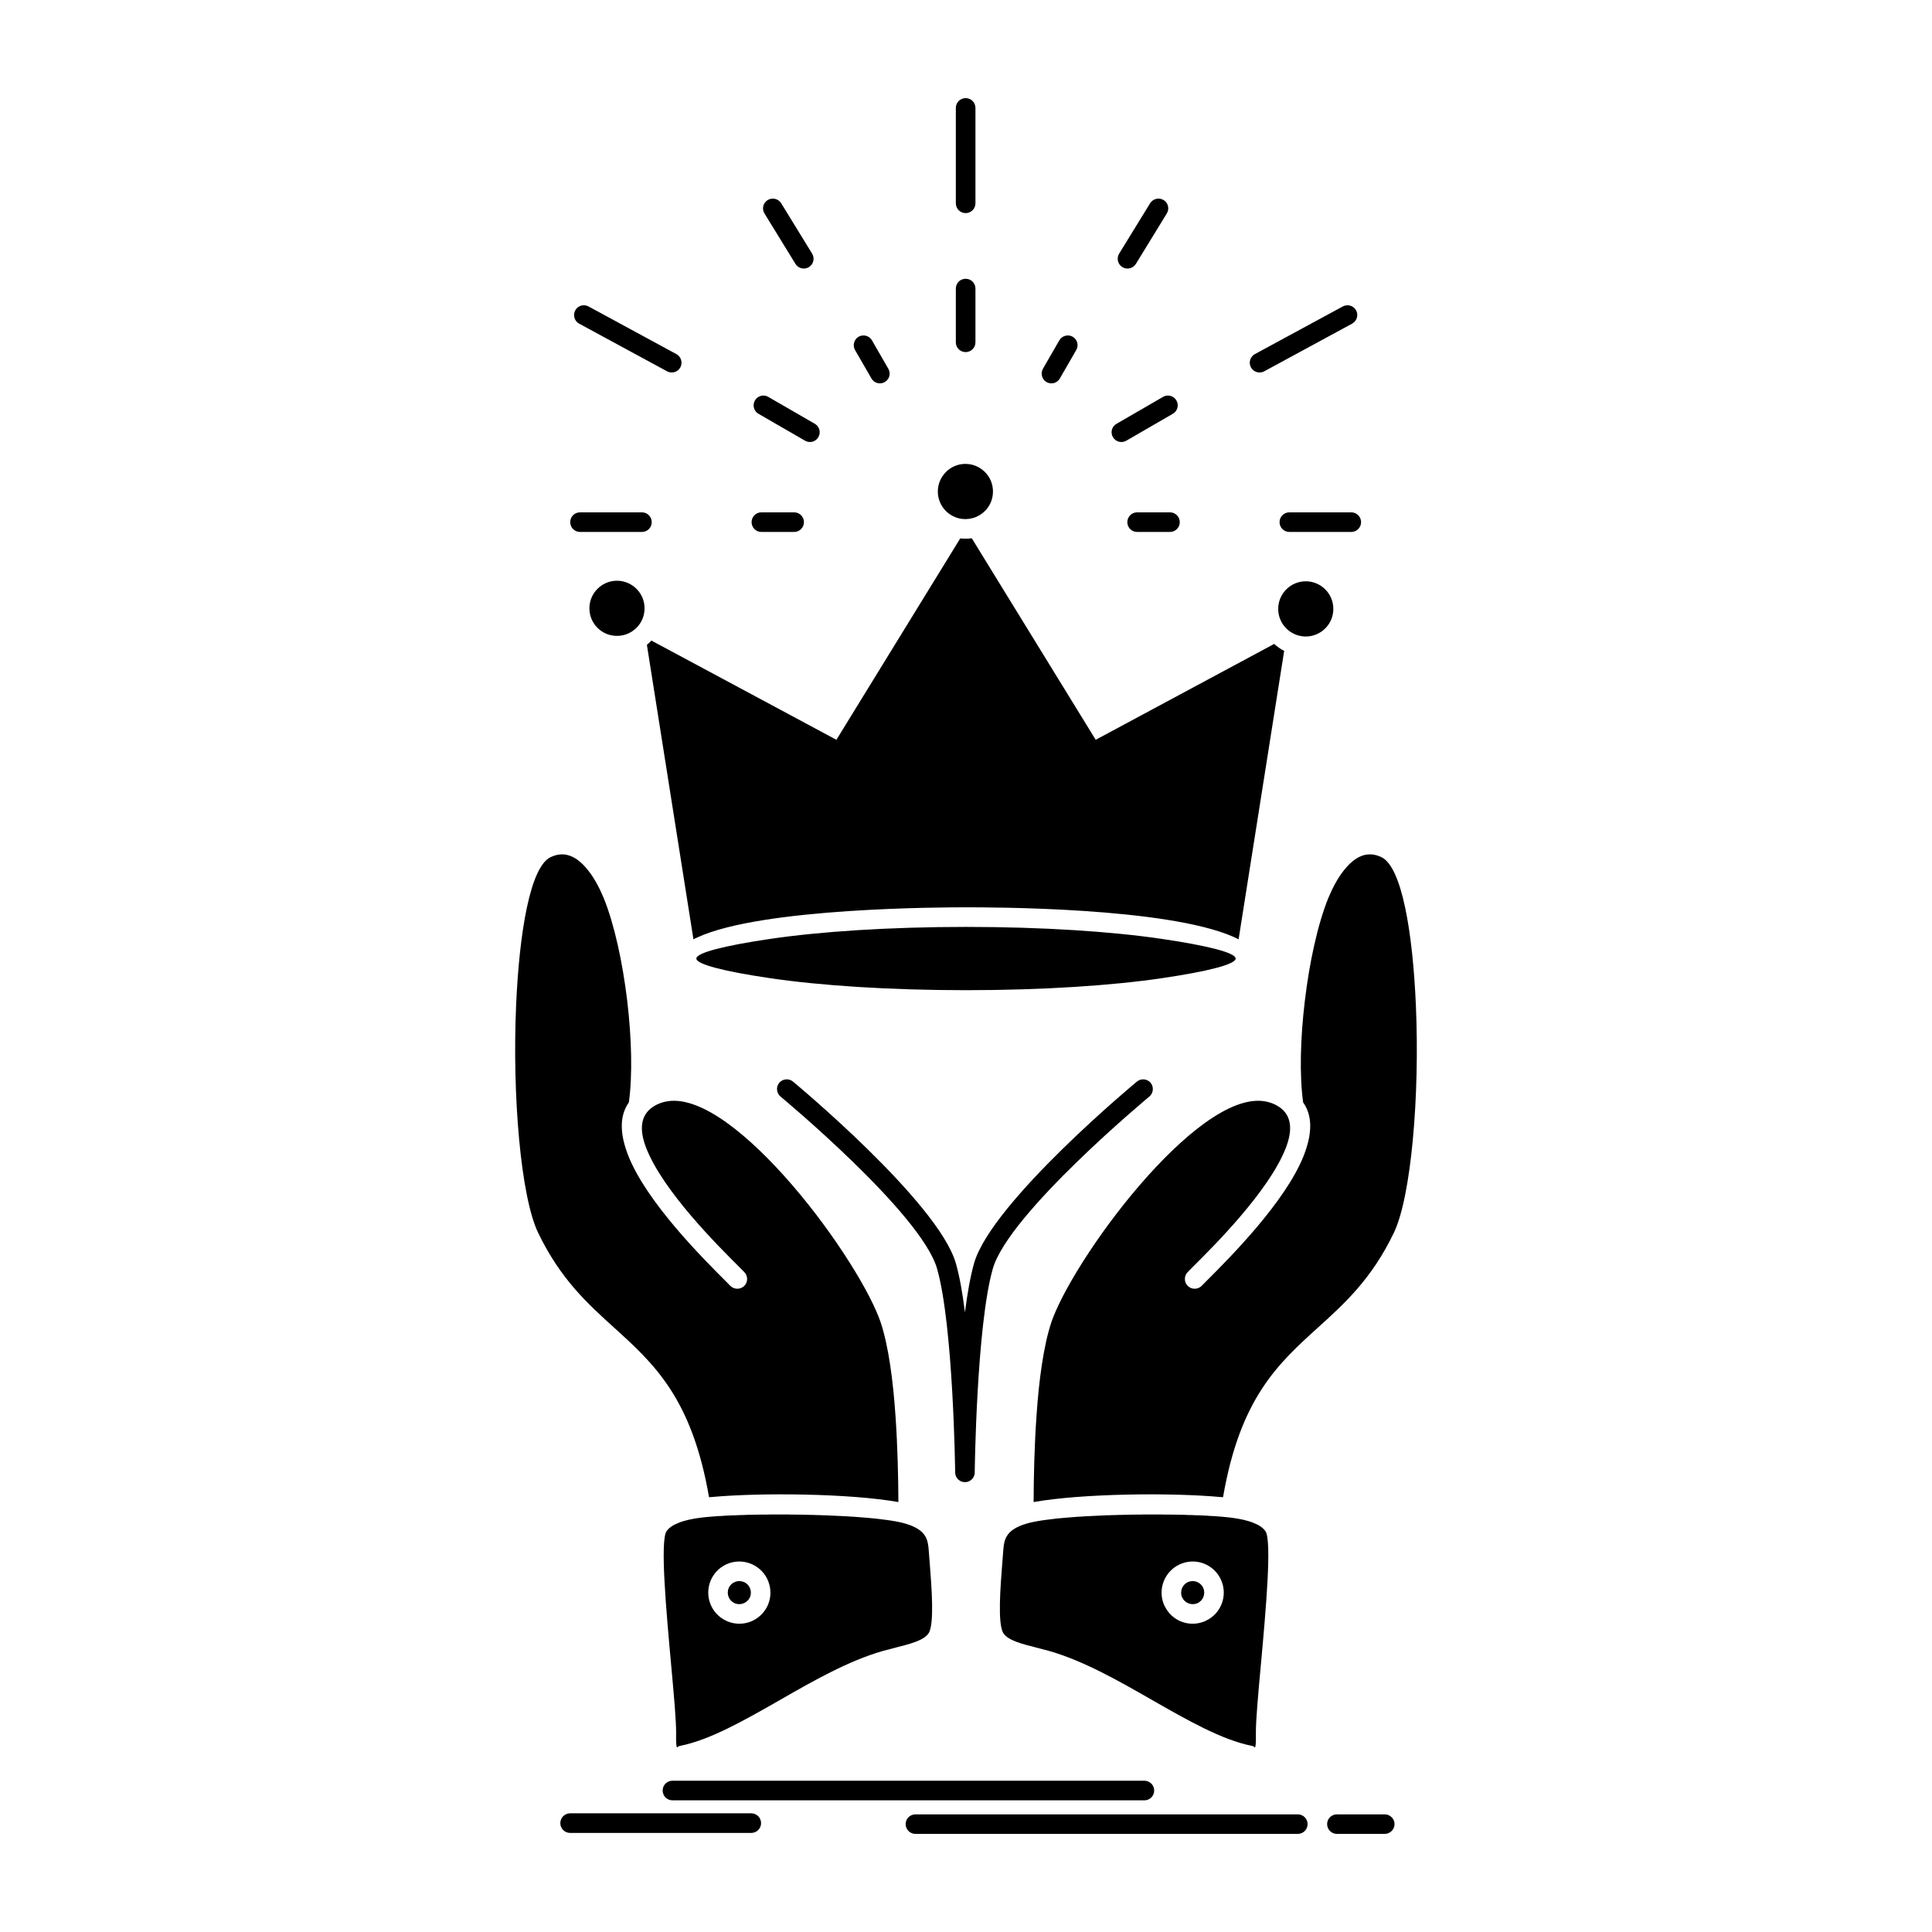
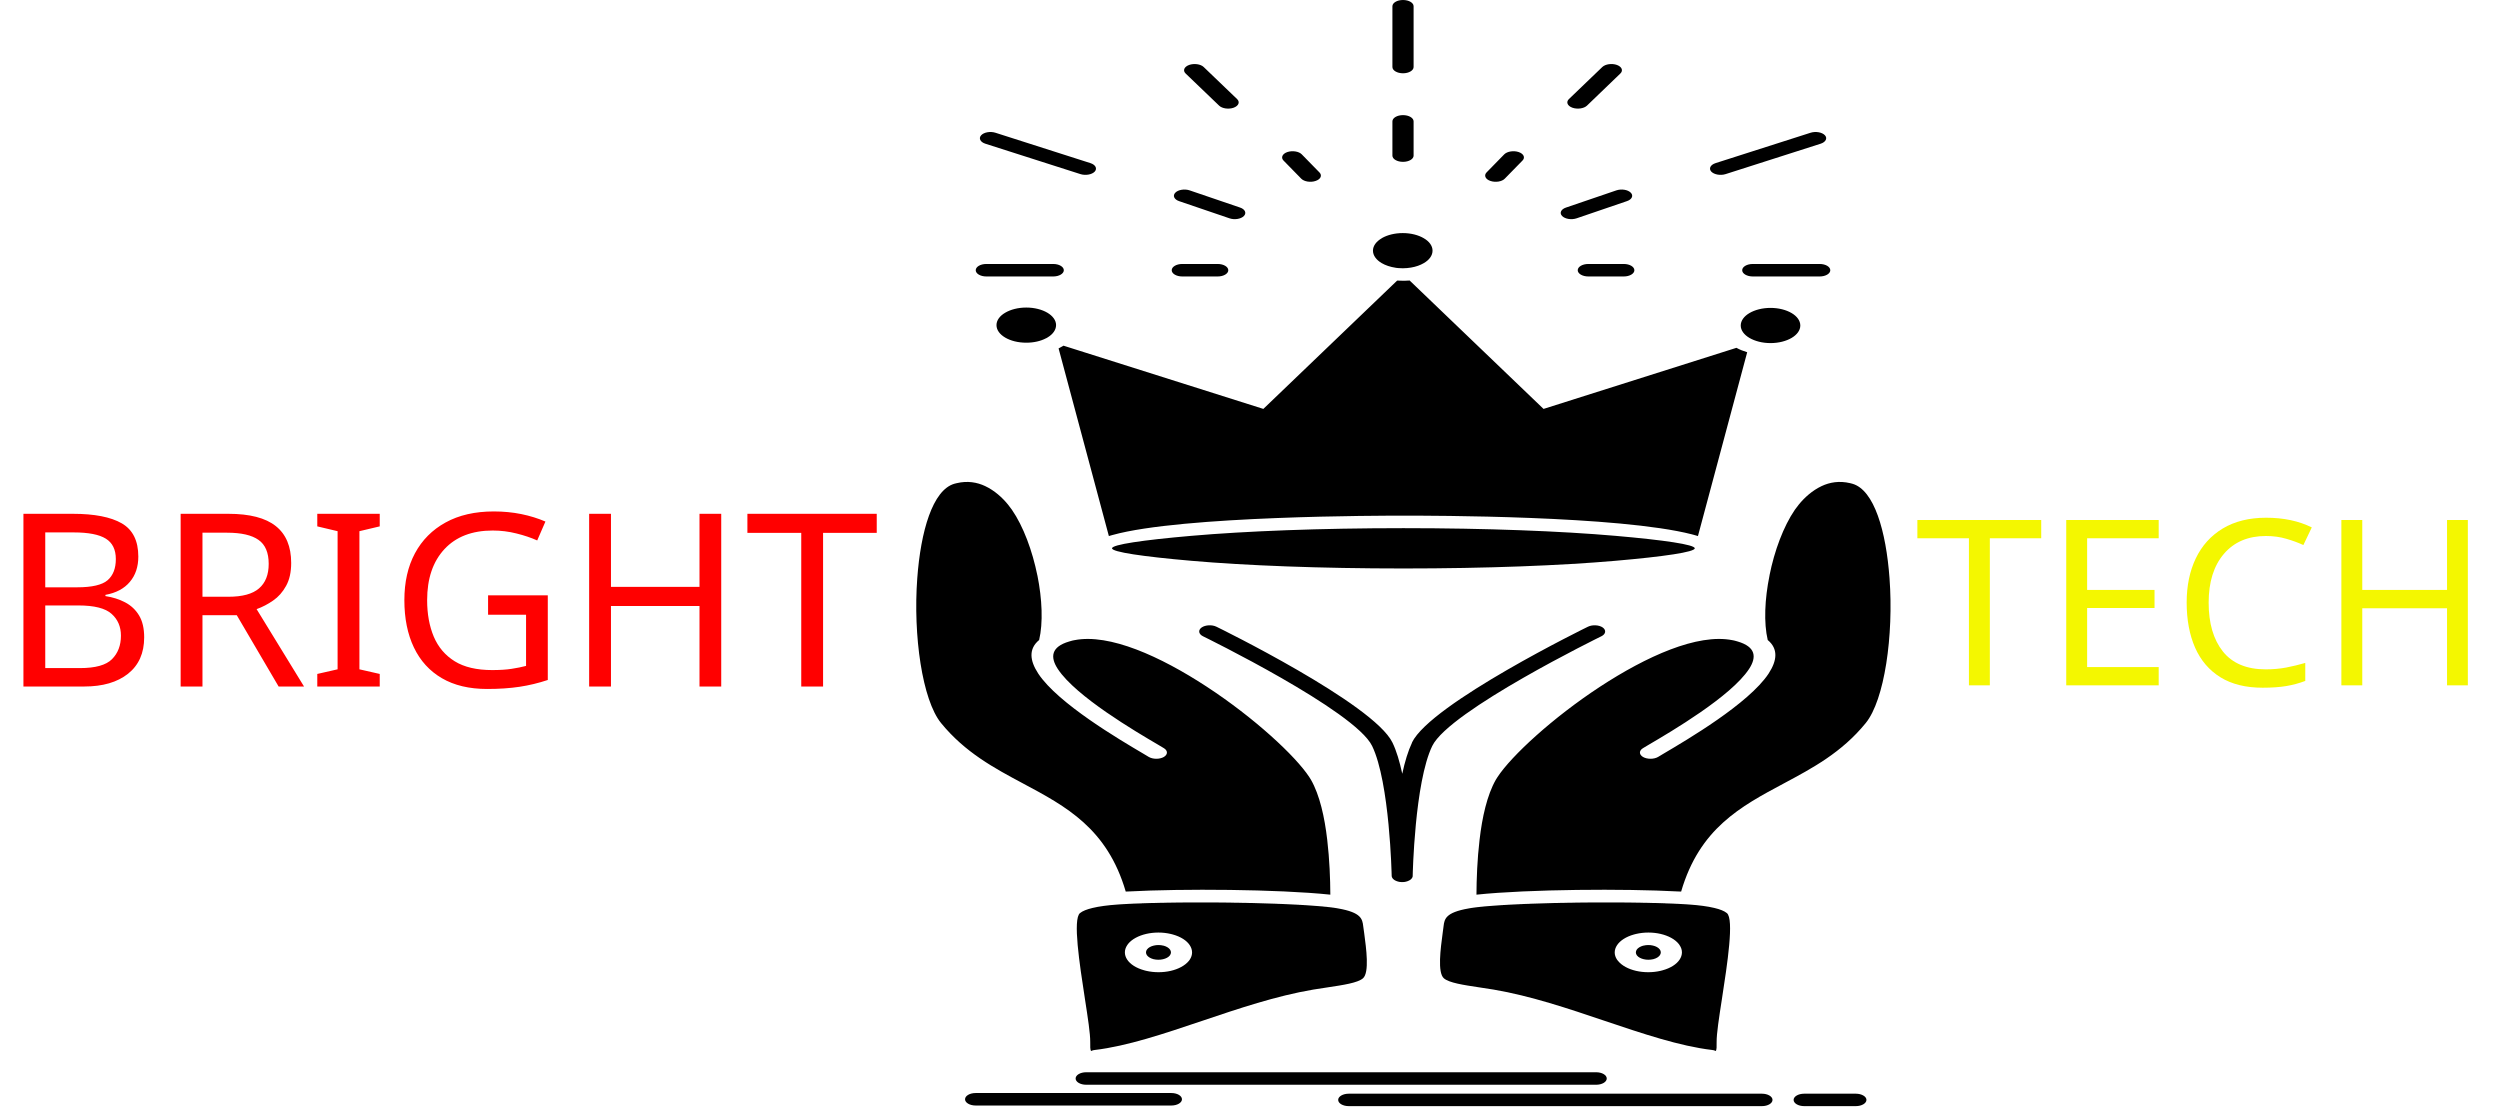
- <svg xmlns="http://www.w3.org/2000/svg" height="512px" style="enable-background:new 0 0 512 512;" version="1.1" viewBox="0 0 512 512" width="512px" xml:space="preserve">
-   <g id="_x37_09_x2C__Crown_x2C__honor_x2C__king_x2C__market_x2C__royal">
-     <g>
-       <path d="M351.217,156.201c-1.332-1.331-3.17-2.154-5.176-2.154    s-3.842,0.823-5.174,2.154c-1.31,1.309-2.133,3.146-2.133,5.174c0,2.007,0.823,3.844,2.133,5.152    c1.332,1.332,3.168,2.154,5.174,2.154s3.844-0.822,5.176-2.154c1.309-1.309,2.131-3.146,2.131-5.152    C353.348,159.348,352.525,157.51,351.217,156.201 M168.682,156.053c-1.33-1.33-3.167-2.154-5.173-2.154    c-2.028,0-3.845,0.824-5.175,2.154c-1.33,1.309-2.134,3.147-2.134,5.152c0,2.028,0.804,3.844,2.134,5.176    c1.33,1.33,3.146,2.133,5.175,2.133c1.858,0,3.548-0.676,4.836-1.838h0.021l0.084-0.063l0.021-0.042h0.021l0.063-0.063v-0.021    l0.042-0.043h0.021l0.021-0.021l0.042-0.042l0.042-0.043v-0.021l0.042-0.021c1.269-1.309,2.049-3.104,2.049-5.09    C170.815,159.2,169.993,157.361,168.682,156.053z M265.619,414.172c-0.486,6.188-1.309,16.326,0.317,18.691    c1.288,1.879,4.773,2.766,8.68,3.759l3.526,0.928c9.081,2.62,18.29,7.879,27.245,13.01c9.313,5.322,18.396,10.519,26.335,12.103    c0.718,0.126,0.823,0.526,0.887,0.4c0.232-0.465,0.232-1.858,0.212-3.695c-0.021-3.464,0.591-10.18,1.288-17.804    c1.352-14.826,3.02-33.326,1.225-35.818c-0.633-0.886-1.669-1.585-3.104-2.155c-1.606-0.654-3.675-1.117-6.125-1.414h-0.022    h-0.042h-0.063v-0.021l-0.294-0.021l0,0l-0.297-0.042l0,0l-0.316-0.021l0,0l-0.338-0.042l-0.316-0.021l0,0l-0.339-0.042l0,0    l-0.358-0.021l0,0l-0.359-0.042L323,401.881l0,0l-0.379-0.021l0,0l-0.381-0.044l0,0l-0.381-0.021l-0.4-0.021l0,0l-0.401-0.021l0,0    l-0.423-0.021l-0.422-0.021v-0.021l-0.422-0.021l0,0l-0.424-0.021l0,0l-0.443-0.021l0,0l-0.442-0.021l0,0l-0.444-0.021h-0.021    l-0.444-0.021l0,0h-0.465l0,0l-0.463-0.021h-0.021l-0.465-0.021l0,0l-0.486-0.021l0,0h-0.465h-0.021l-0.485-0.021l0,0    l-0.484-0.021l0,0l-0.507-0.021l0,0h-0.508l0,0l-0.507-0.021l0,0h-0.507l0,0l-0.508-0.021h-0.021h-0.507l0,0h-0.527l0,0    l-0.527-0.021l0,0h-0.529h-0.021h-0.507h-0.021h-0.527l0,0l-0.529-0.021h-0.021h-0.528h-0.021h-0.527l0,0h-0.55l0,0h-0.549l0,0    h-0.55l0,0H304.1l0,0h-0.55l0,0h-0.549h-0.021l-0.549,0.021l0,0h-0.55h-0.021h-0.55l0,0l-0.549,0.021h-0.021h-0.549l0,0h-0.57l0,0    l-0.549,0.021h-0.021h-0.549l0,0l-0.55,0.021h-0.021l-0.55,0.021l0,0h-0.549h-0.021l-0.549,0.021h-0.021l-0.526,0.021h-0.022    l-0.548,0.021l0,0h-0.443h-0.021l-0.444,0.021l0,0l-0.443,0.021h-0.021h-0.442l0,0l-0.443,0.021h-0.021l-0.443,0.021l0,0    l-0.444,0.021l0,0l-0.442,0.021l0,0l-0.443,0.021l0,0l-0.444,0.021l0,0l-0.444,0.021l0,0l-0.441,0.021l0,0l-0.423,0.021h-0.021    l-0.423,0.021l0,0l-0.423,0.021h-0.021l-0.421,0.021l0,0l-0.423,0.022h-0.021l-0.402,0.021h-0.021l-0.402,0.042h-0.021    l-0.399,0.021l0,0l-0.423,0.021l0,0l-0.423,0.021l0,0l-0.4,0.042l0,0l-0.401,0.021h-0.021l-0.402,0.042l0,0l-0.379,0.021h-0.021    l-0.381,0.042h-0.021l-0.381,0.021l0,0l-0.399,0.042l0,0l-0.381,0.021l0,0l-0.381,0.042l0,0l-0.379,0.021v0.021l-0.381,0.021l0,0    l-0.36,0.042l0,0l-0.379,0.021v0.021l-0.359,0.021l-0.358,0.044l0,0l-0.359,0.042l0,0l-0.339,0.042l0,0l-0.337,0.042h-0.021    l-0.339,0.042l0,0l-0.337,0.042l0,0l-0.317,0.043l0,0l-0.316,0.042h-0.021l-0.318,0.042l0,0l-0.315,0.042l0,0l-0.297,0.042    l-0.315,0.042l-0.297,0.042l0,0l-0.295,0.065l0,0l-0.275,0.042l0,0l-0.273,0.042l0,0l-0.275,0.042v0.021l-0.273,0.042l0,0    l-0.276,0.042l0,0l-0.252,0.063l0,0l-0.255,0.042l0,0l-0.231,0.063l0,0l-0.231,0.042l0,0l-0.233,0.063l0,0l-0.231,0.042v0.021    l-0.213,0.044l0,0l-0.21,0.063l0,0l-0.211,0.063l0,0c-2.915,0.845-4.437,2.006-5.196,3.252c-0.76,1.204-0.907,2.704-0.993,4.013    L265.619,414.172z M318.86,420.803c-0.337-0.76-0.949-1.31-1.667-1.583c-0.719-0.297-1.563-0.297-2.344,0.042h-0.043    c-0.74,0.358-1.311,0.971-1.584,1.669c-0.275,0.739-0.297,1.583,0.042,2.365l0.021,0.042c0.339,0.739,0.951,1.288,1.669,1.563    c0.718,0.296,1.562,0.296,2.345-0.021l0.042-0.021c0.76-0.337,1.288-0.949,1.583-1.668c0.275-0.739,0.297-1.583-0.043-2.345    L318.86,420.803z M323.528,418.544l0.19,0.464c0.824,2.007,0.76,4.182,0.021,6.061c-0.74,1.902-2.176,3.506-4.16,4.437    l-0.465,0.21c-2.008,0.804-4.182,0.762-6.062,0.021c-1.881-0.739-3.485-2.175-4.415-4.14l-0.231-0.484    c-0.804-2.028-0.739-4.182,0-6.063c0.739-1.88,2.175-3.505,4.14-4.435l0.486-0.211c2.006-0.803,4.182-0.761,6.061-0.021    C320.973,415.122,322.6,416.579,323.528,418.544z M345.345,292.145c2.618,3.676,2.302,8.533,0.253,13.855l-0.042,0.126    c-4.857,12.439-19.957,27.476-25.786,33.306l-1.33,1.351c-1.015,0.993-2.662,0.993-3.676,0c-1.014-1.015-1.014-2.66,0-3.675    l1.331-1.351c5.638-5.598,20.212-20.127,24.646-31.51l0.043-0.105c1.879-4.901,1.646-9.167-2.811-11.385l0,0l-0.041-0.021    l-0.021-0.021h-0.043l-0.041-0.021l-0.043-0.021l-0.041-0.021l-0.021-0.021l-0.043-0.021h-0.041l-0.043-0.021l-0.041-0.021    l-0.043-0.021l0,0l-0.042-0.021h-0.021l-0.045-0.021l-0.041-0.021l-0.043-0.021l-0.084-0.042h-0.042l-0.085-0.042l-0.041-0.021    l-0.381-0.126c-8.574-2.894-21.119,6.778-32.418,19.303c-11.68,12.967-21.796,28.848-25.174,37.592l-0.423,1.141    c-2.154,6.378-3.358,15.648-3.992,25.005c-0.57,8.152-0.738,16.304-0.76,22.787c12.884-2.281,36.325-2.534,49.524-1.33h0.085    l0.255,0.021l0.336,0.021c4.521-26.251,14.573-35.374,25.218-45.006c6.947-6.293,14.169-12.818,20.041-25.047    c4.626-9.588,6.886-36.451,5.851-60.211c-0.844-19.555-3.738-36.746-9.123-39.346l-0.528-0.23    c-2.683-1.078-5.027-0.36-6.991,1.203c-2.323,1.858-4.224,4.814-5.596,7.666l-0.973,2.175c-2.809,6.948-5.025,17.086-6.229,27.328    C344.605,275.145,344.352,285.006,345.345,292.145z M246.38,414.172c0.486,6.188,1.309,16.326-0.317,18.691    c-1.288,1.879-4.773,2.766-8.679,3.759l-3.527,0.928c-9.083,2.62-18.29,7.879-27.244,13.01    c-9.314,5.322-18.395,10.519-26.335,12.103c-0.718,0.126-0.825,0.526-0.888,0.4c-0.231-0.465-0.231-1.858-0.21-3.695    c0.021-3.464-0.591-10.18-1.288-17.804c-1.351-14.826-3.02-33.326-1.225-35.818c0.633-0.886,1.69-1.585,3.104-2.155    c1.606-0.654,3.675-1.117,6.124-1.414h0.021h0.042h0.063v-0.021l0.296-0.021l0,0l0.295-0.042h0.021l0.297-0.021l0,0l0.338-0.042    l0.316-0.021l0,0l0.339-0.042h0.021l0.337-0.021l0,0l0.36-0.042l0.358-0.021l0,0l0.381-0.021l0,0l0.38-0.044l0,0l0.4-0.021    l0.381-0.021l0,0l0.402-0.021h0.021l0.4-0.021l0.423-0.021v-0.021l0.423-0.021l0,0l0.423-0.021h0.021l0.421-0.021l0,0l0.444-0.021    l0,0l0.465-0.021l0,0l0.444-0.021l0,0h0.463l0,0l0.465-0.021h0.021l0.465-0.021l0,0l0.486-0.021l0,0h0.486l0,0l0.484-0.021l0,0    l0.486-0.021l0,0l0.507-0.021l0,0h0.507l0,0l0.507-0.021l0,0h0.507h0.021l0.505-0.021l0,0h0.507h0.021h0.507l0,0l0.528-0.021    h0.021h0.507h0.021h0.528l0,0h0.528l0,0l0.549-0.021l0,0h0.528h0.021h0.526l0,0h0.549h0.021h0.528l0,0h0.549h0.021h1.098l0,0    h0.549l0,0h0.549h0.021l0.549,0.021l0,0h0.549h0.021h0.549l0,0l0.549,0.021h0.021h0.549h0.021h0.549l0,0l0.549,0.021h0.021h0.549    l0,0l0.548,0.021h0.021l0.549,0.021h0.021h0.549l0,0l0.549,0.021h0.021l0.549,0.021l0,0l0.549,0.021h0.021h0.444l0,0l0.444,0.021    h0.021l0.442,0.021l0,0h0.444h0.021l0.423,0.021h0.021l0.444,0.021l0,0l0.442,0.021l0,0l0.444,0.021l0,0l0.444,0.021h0.021    l0.423,0.021h0.021l0.421,0.021l0,0l0.444,0.021l0,0l0.444,0.021l0,0l0.423,0.021h0.021l0.421,0.021l0,0l0.423,0.021l0,0    l0.423,0.022h0.021l0.402,0.021h0.021l0.4,0.042h0.021l0.402,0.021h0.021l0.402,0.021l0,0l0.421,0.021l0,0l0.402,0.042l0,0    l0.402,0.021h0.021l0.4,0.042l0,0l0.402,0.021l0,0l0.381,0.042h0.021l0.379,0.021l0,0l0.402,0.042l0,0l0.381,0.021l0,0    l0.379,0.042l0,0l0.381,0.021v0.021l0.381,0.021l0,0l0.358,0.042h0.021l0.36,0.021v0.021l0.358,0.021l0.36,0.044l0,0l0.359,0.042    l0,0l0.337,0.042l0,0l0.36,0.042l0,0l0.337,0.042l0,0l0.339,0.042l0,0l0.317,0.043l0,0l0.337,0.042l0,0l0.318,0.042l0,0    l0.316,0.042l0,0l0.296,0.042l0.316,0.042l0.296,0.042l0,0l0.295,0.065l0,0l0.275,0.042l0,0l0.295,0.042l0,0l0.275,0.042v0.021    l0.253,0.042l0,0l0.273,0.042l0,0l0.254,0.063l0,0l0.253,0.042l0,0l0.233,0.063l0,0l0.252,0.042l0,0l0.21,0.063l0,0l0.233,0.042    v0.021l0.211,0.044l0,0l0.212,0.063l0,0l0.211,0.063l0,0c2.915,0.845,4.434,2.006,5.196,3.252c0.76,1.204,0.907,2.704,0.991,4.013    L246.38,414.172z M193.138,420.803c0.339-0.76,0.951-1.31,1.669-1.583c0.739-0.297,1.563-0.297,2.344,0.042h0.042    c0.76,0.358,1.309,0.971,1.585,1.669c0.294,0.739,0.294,1.583-0.042,2.365l-0.021,0.042c-0.338,0.739-0.951,1.288-1.668,1.563    c-0.718,0.296-1.563,0.296-2.345-0.021l-0.042-0.021c-0.739-0.337-1.288-0.949-1.584-1.668c-0.274-0.739-0.295-1.583,0.042-2.345    L193.138,420.803z M188.472,418.544l-0.191,0.464c-0.802,2.007-0.76,4.182-0.021,6.061c0.739,1.902,2.176,3.506,4.16,4.437    l0.465,0.21c2.005,0.804,4.182,0.762,6.061,0.021c1.879-0.739,3.485-2.175,4.436-4.14l0.211-0.484    c0.802-2.028,0.739-4.182,0-6.063c-0.718-1.88-2.176-3.505-4.14-4.435l-0.486-0.211c-2.006-0.803-4.161-0.761-6.061-0.021    C191.027,415.122,189.4,416.579,188.472,418.544z M166.655,292.145c-2.618,3.676-2.302,8.533-0.254,13.855l0.043,0.126    c4.857,12.439,19.957,27.476,25.786,33.306l1.33,1.351c1.015,0.993,2.662,0.993,3.675,0c1.014-1.015,1.014-2.66,0-3.675    l-1.33-1.351c-5.638-5.598-20.211-20.127-24.646-31.51l-0.042-0.105c-1.881-4.901-1.647-9.167,2.808-11.385l0,0l0.042-0.021    l0.021-0.021h0.042l0.044-0.021l0.042-0.021l0.042-0.021l0.042-0.021l0.021-0.021h0.042l0.042-0.021l0.042-0.021l0.042-0.021l0,0    l0.042-0.021h0.042l0.042-0.021l0.021-0.021l0.042-0.021l0.086-0.042h0.042l0.084-0.042l0.042-0.021l0.379-0.126    c8.576-2.894,21.12,6.778,32.419,19.303c11.699,12.967,21.794,28.848,25.174,37.592l0.423,1.141    c2.153,6.378,3.357,15.648,3.992,25.005c0.568,8.152,0.739,16.304,0.76,22.787c-12.883-2.281-36.325-2.534-49.524-1.33h-0.084    l-0.254,0.021l-0.316,0.021c-4.542-26.251-14.594-35.374-25.239-45.006c-6.947-6.293-14.15-12.818-20.041-25.047    c-4.625-9.588-6.886-36.451-5.85-60.211c0.844-19.555,3.758-36.746,9.123-39.346l0.549-0.23c2.66-1.078,5.004-0.36,6.97,1.203    c2.324,1.858,4.224,4.814,5.596,7.666l0.972,2.175c2.829,6.948,5.025,17.086,6.25,27.328    C167.394,275.145,167.648,285.006,166.655,292.145z M307.984,248.83c-13.263-1.965-31.657-3.189-51.974-3.189    c-20.338,0-38.712,1.225-51.995,3.189c-12.019,1.773-19.473,3.653-19.473,5.193c0,1.543,7.454,3.422,19.473,5.196    c13.262,1.964,31.657,3.19,51.995,3.19c20.316,0,38.711-1.227,51.974-3.19c12.017-1.774,19.473-3.653,19.473-5.196    C327.457,252.483,320.001,250.604,307.984,248.83z M254.996,137.51l0.846,0.064l1.076-0.085h0.021h0.021l0.022-0.021l0.886-0.191    c1.204-0.337,2.281-0.992,3.146-1.857c1.332-1.311,2.134-3.147,2.134-5.175c0-2.006-0.802-3.843-2.134-5.153    c-1.33-1.33-3.146-2.154-5.172-2.154c-1.965,0-3.74,0.782-5.049,2.028l-0.105,0.126c-1.33,1.311-2.155,3.147-2.155,5.153    c0,2.027,0.825,3.864,2.134,5.175c0.928,0.929,2.111,1.604,3.443,1.942l0.084,0.021l0.084,0.021l0.359,0.064l0.084,0.021    L254.996,137.51z M310.055,135.778c1.436,0,2.598,1.162,2.598,2.599c0,1.436-1.162,2.597-2.598,2.597h-8.701    c-1.436,0-2.598-1.161-2.598-2.597c0-1.437,1.162-2.599,2.598-2.599H310.055z M201.755,140.974c-1.416,0-2.576-1.161-2.576-2.597    c0-1.437,1.16-2.599,2.576-2.599h8.7c1.437,0,2.599,1.162,2.599,2.599c0,1.436-1.162,2.597-2.599,2.597H201.755z M153.708,140.974    c-1.435,0-2.597-1.161-2.597-2.597c0-1.437,1.162-2.599,2.597-2.599h16.411c1.435,0,2.597,1.162,2.597,2.599    c0,1.436-1.162,2.597-2.597,2.597H153.708z M253.307,28.599c0-1.437,1.162-2.597,2.599-2.597c1.436,0,2.597,1.16,2.597,2.597    v25.28c0,1.436-1.161,2.598-2.597,2.598c-1.437,0-2.599-1.162-2.599-2.598V28.599z M355.861,81.207    c1.269-0.676,2.83-0.212,3.527,1.055c0.677,1.247,0.191,2.831-1.055,3.506l-23.295,12.631c-1.269,0.696-2.83,0.21-3.527-1.035    c-0.677-1.268-0.212-2.83,1.055-3.527L355.861,81.207z M153.477,85.768c-1.246-0.675-1.711-2.259-1.035-3.506    c0.675-1.267,2.26-1.73,3.506-1.055l23.294,12.629c1.267,0.697,1.732,2.26,1.056,3.527c-0.676,1.245-2.26,1.731-3.527,1.035    L153.477,85.768z M304.796,53.857c0.76-1.204,2.345-1.584,3.569-0.846c1.225,0.762,1.604,2.345,0.844,3.57l-8.194,13.368    c-0.76,1.204-2.345,1.583-3.569,0.845c-1.225-0.761-1.604-2.344-0.865-3.569L304.796,53.857z M202.6,56.582    c-0.76-1.226-0.379-2.809,0.846-3.57c1.225-0.738,2.829-0.358,3.569,0.846l8.214,13.368c0.74,1.226,0.359,2.809-0.865,3.569    c-1.204,0.738-2.81,0.359-3.548-0.845L202.6,56.582z M253.307,76.477c0-1.438,1.162-2.599,2.599-2.599    c1.436,0,2.597,1.161,2.597,2.599v14.255c0,1.415-1.161,2.576-2.597,2.576c-1.437,0-2.599-1.161-2.599-2.576V76.477z     M308.218,105.177c1.246-0.718,2.829-0.296,3.546,0.95c0.72,1.226,0.297,2.83-0.949,3.527l-12.334,7.138    c-1.246,0.719-2.83,0.296-3.548-0.95c-0.718-1.225-0.295-2.83,0.951-3.527L308.218,105.177z M200.996,109.654    c-1.227-0.697-1.648-2.302-0.93-3.527c0.697-1.246,2.302-1.668,3.527-0.95l12.355,7.138c1.225,0.697,1.646,2.303,0.928,3.527    c-0.718,1.246-2.302,1.669-3.527,0.95L200.996,109.654z M280.74,90.182c0.719-1.225,2.302-1.646,3.526-0.949    c1.246,0.717,1.669,2.301,0.951,3.527l-4.35,7.539c-0.698,1.246-2.281,1.668-3.527,0.949c-1.225-0.696-1.647-2.281-0.951-3.526    L280.74,90.182z M226.592,92.76c-0.699-1.227-0.275-2.811,0.949-3.527c1.246-0.697,2.831-0.275,3.527,0.949l4.35,7.54    c0.72,1.245,0.297,2.83-0.949,3.526c-1.225,0.719-2.81,0.297-3.527-0.949L226.592,92.76z M358.1,135.778    c1.438,0,2.6,1.162,2.6,2.599c0,1.436-1.162,2.597-2.6,2.597h-16.408c-1.438,0-2.599-1.161-2.599-2.597    c0-1.437,1.161-2.599,2.599-2.599H358.1z M301.29,286.633c1.099-0.907,2.724-0.76,3.632,0.317c0.907,1.099,0.76,2.745-0.338,3.653    c-0.105,0.084-37.274,30.939-41.478,45.617c-4.329,15.143-4.794,53.854-4.794,53.98v0.063v0.063l0,0v0.063l0,0v0.063h-0.021v0.065    l0,0v0.063l0,0l-0.021,0.063l0,0v0.063l0,0l-0.021,0.063l0,0l-0.021,0.063l0,0l-0.021,0.063l0,0v0.063h-0.021v0.063h-0.023v0.063    l0,0l-0.021,0.064h-0.021l-0.021,0.043l0,0l-0.021,0.063l0,0l-0.021,0.063l0,0l-0.021,0.042h-0.021l-0.021,0.063l0,0l-0.021,0.063    l0,0l-0.042,0.042l0,0l-0.021,0.063l0,0l-0.043,0.042l0,0l-0.021,0.063h-0.021l-0.021,0.044l0,0l-0.042,0.042l0,0l-0.042,0.063    l0,0l-0.043,0.042l0,0l-0.042,0.042l0,0l-0.042,0.042l0,0l-0.044,0.042l0,0l-0.042,0.063l0,0l-0.042,0.042l0,0l-0.042,0.021    h-0.021l-0.042,0.041l0,0l-0.042,0.043l0,0l-0.042,0.042h-0.021l-0.042,0.044l0,0l-0.042,0.021l0,0l-0.063,0.041l0,0l-0.042,0.043    l0,0l-0.063,0.021l0,0l-0.044,0.042l0,0l-0.063,0.021l0,0l-0.063,0.021l0,0l-0.042,0.041l0,0l-0.063,0.021l0,0l-0.063,0.021l0,0    l-0.063,0.021l0,0l-0.042,0.021h-0.021l-0.042,0.021l0,0l-0.063,0.021l0,0l-0.065,0.021l0,0h-0.063l0,0l-0.063,0.021l0,0    l-0.063,0.021l0,0h-0.063l0,0h-0.063l0,0l-0.063,0.021l0,0h-0.063h-0.021h-0.042h-0.021h-0.065l0,0h-0.063l0,0h-0.063l0,0h-0.063    l0,0h-0.063l0,0h-0.063l0,0l-0.063-0.021h-0.021h-0.063l0,0h-0.063l0,0l-0.042-0.021h-0.021l-0.065-0.021l0,0h-0.042h-0.021    l-0.042-0.021h-0.021l-0.042-0.021l0,0l-0.063-0.021l0,0l-0.063-0.021l0,0l-0.063-0.021l0,0l-0.063-0.021l0,0l-0.042-0.021l0,0    l-0.063-0.041l0,0l-0.065-0.021l0,0l-0.042-0.021l0,0l-0.063-0.042l0,0l-0.063-0.021l0,0l-0.042-0.043l0,0l-0.042-0.041h-0.021    l-0.042-0.021l0,0l-0.042-0.044l0,0l-0.063-0.042l0,0l-0.042-0.043l0,0l-0.042-0.041l0,0l-0.044-0.021h-0.021l-0.042-0.042l0,0    l-0.042-0.063l0,0l-0.042-0.042l0,0l-0.042-0.042l0,0l-0.042-0.042l0,0l-0.042-0.042l0,0l-0.021-0.063h-0.021l-0.021-0.042l0,0    l-0.042-0.044l0,0l-0.042-0.063l0,0l-0.021-0.042l0,0l-0.042-0.063l0,0l-0.021-0.042h-0.021l-0.021-0.063l0,0l-0.021-0.063l0,0    l-0.044-0.042l0,0l-0.021-0.063l0,0l-0.021-0.063l0,0l-0.021-0.043l0,0l-0.021-0.064l0,0l-0.021-0.063l0,0l-0.021-0.063l0,0    l-0.021-0.063l0,0l-0.021-0.063l0,0l-0.021-0.063l0,0v-0.063l0,0l-0.021-0.063l0,0v-0.063l0,0l-0.021-0.063l0,0v-0.065l0,0v-0.063    h-0.021v-0.063l0,0v-0.063v-0.063c0-0.126-0.465-38.838-4.794-53.98c-4.181-14.678-41.372-45.533-41.479-45.617    c-1.097-0.908-1.246-2.555-0.337-3.653c0.907-1.077,2.555-1.225,3.632-0.317c0.126,0.084,38.543,31.954,43.167,48.173    c0.993,3.442,1.774,7.962,2.407,12.968c0.634-5.006,1.438-9.525,2.407-12.968C262.747,318.587,301.185,286.717,301.29,286.633z     M242.599,485.999c-1.436,0-2.597-1.162-2.597-2.6c0-1.414,1.162-2.575,2.597-2.575h101.33c1.438,0,2.599,1.161,2.599,2.575    c0,1.438-1.161,2.6-2.599,2.6H242.599z M354.299,485.999c-1.437,0-2.598-1.162-2.598-2.6c0-1.414,1.161-2.575,2.598-2.575h12.672    c1.414,0,2.597,1.161,2.597,2.575c0,1.438-1.183,2.6-2.597,2.6H354.299z M151.09,485.744c-1.437,0-2.599-1.162-2.599-2.597    c0-1.436,1.162-2.598,2.599-2.598h48.003c1.438,0,2.599,1.162,2.599,2.598c0,1.435-1.162,2.597-2.599,2.597H151.09z     M178.207,477.107c-1.435,0-2.597-1.162-2.597-2.599c0-1.436,1.162-2.598,2.597-2.598h125.068c1.438,0,2.599,1.162,2.599,2.598    c0,1.437-1.161,2.599-2.599,2.599H178.207z M257.53,142.643h-0.042h-0.021l-0.021,0.021l0,0h-0.021h-0.042h-0.021h-0.021h-0.021    h-0.021l-0.021,0.021h-0.021h-0.021h-0.021h-0.021h-0.042h-0.021l0,0h-0.021l-0.021,0.021h-0.021h-0.063h-0.021h-0.022l0,0h-0.042    h-0.021h-0.021l-0.042,0.021h-0.021l0,0h-0.021h-0.021h-0.021h-0.042h-0.021h-0.021h-0.021l0,0h-0.042h-0.021h-0.021l-0.021,0.021    h-0.042l0,0h-0.021h-0.021h-0.021h-0.042h-0.022h-0.021h-0.021l0,0h-0.042h-0.021h-0.021h-0.021h-0.042l0,0h-0.021h-0.021h-0.021    h-0.042h-0.021h-0.021l0,0h-0.021l0,0h-0.021h-0.042h-0.021h-0.021h-0.021h-0.042c-0.465,0-0.93-0.021-1.374-0.063l-32.819,53.368    l-49.017-26.293l-0.296,0.295c-0.274,0.296-0.591,0.57-0.907,0.846l12.334,78.035l0.189-0.105h0.021l0.189-0.105l0.149-0.064    l0.042-0.021l0.21-0.105l0.105-0.042c17.044-8.046,66.271-8.046,71.341-8.046c6.651,0,52.903-0.021,70.792,7.793l0.168,0.084    l0.043,0.021l0.21,0.084l0.106,0.063l0.105,0.042l0.211,0.105l0.042,0.021l0.147,0.064l0.191,0.105h0.021l0.189,0.105    l12.079-76.452c-0.949-0.485-1.858-1.099-2.64-1.837l-47.306,25.406L257.53,142.643z" style="fill-rule:evenodd;clip-rule:evenodd;" />
+ <svg xmlns="http://www.w3.org/2000/svg" version="1.1" width="323.192" height="142.997" viewBox="0,0,323.192,142.997">
+   <g transform="translate(-64.07349,-132.002)">
+     <g data-paper-data="{&quot;isPaintingLayer&quot;:true}" stroke-linecap="butt" stroke-linejoin="miter" stroke-miterlimit="10" stroke-dasharray="" stroke-dashoffset="0" style="mix-blend-mode: normal">
+       <g>
+         <path d="M295.689,172.476c0.689,0.407 1.123,0.978 1.123,1.608c0,0.624 -0.433,1.195 -1.123,1.602c-0.702,0.414 -1.671,0.67 -2.728,0.67c-1.057,0 -2.025,-0.256 -2.727,-0.67c-0.691,-0.407 -1.124,-0.978 -1.124,-1.602c0,-0.63 0.434,-1.201 1.124,-1.608c0.702,-0.414 1.67,-0.67 2.727,-0.67c1.057,0 2.026,0.256 2.728,0.67M200.598,174.032c0,0.617 -0.411,1.175 -1.08,1.582l-0.022,0.007v0.007l-0.022,0.013l-0.022,0.013l-0.011,0.007h-0.011l-0.022,0.013v0.007l-0.033,0.02h-0.011l-0.011,0.013l-0.044,0.02h-0.011c-0.679,0.361 -1.57,0.571 -2.549,0.571c-1.069,0 -2.027,-0.25 -2.728,-0.663c-0.701,-0.414 -1.125,-0.979 -1.125,-1.609c0,-0.623 0.424,-1.195 1.125,-1.602c0.701,-0.413 1.659,-0.67 2.728,-0.67c1.057,0 2.026,0.256 2.727,0.67c0.691,0.407 1.124,0.978 1.124,1.602zM250.699,251.697c0.045,-0.407 0.123,-0.873 0.523,-1.248c0.4,-0.387 1.202,-0.748 2.739,-1.011l0.111,-0.02l0.111,-0.02l0.112,-0.014v-0.007l0.122,-0.013l0.123,-0.02l0.122,-0.013l0.122,-0.02l0.134,-0.013l0.133,-0.02l0.145,-0.013l0.144,-0.013v-0.007l0.145,-0.013l0.144,-0.013l0.145,-0.013l0.155,-0.02l0.157,-0.013l0.166,-0.013l0.157,-0.013l0.166,-0.013l0.168,-0.013h0.011l0.167,-0.013l0.167,-0.013l0.178,-0.013l0.179,-0.013h0.011l0.178,-0.013l0.179,-0.013l0.189,-0.013l0.189,-0.014l0.189,-0.007v-0.007l0.2,-0.007l0.19,-0.013l0.201,-0.007v-0.007l0.2,-0.007l0.201,-0.013l0.201,-0.007l0.21,-0.013l0.201,-0.007h0.011l0.201,-0.013h0.011l0.2,-0.007l0.212,-0.013h0.011l0.211,-0.007l0.211,-0.013l0.223,-0.007l0.223,-0.007l0.21,-0.007h0.011l0.212,-0.013h0.011l0.212,-0.007h0.011l0.223,-0.007l0.222,-0.007h0.011l0.223,-0.007l0.223,-0.007h0.011l0.223,-0.007l0.232,-0.007l0.234,-0.007l0.234,-0.007l0.234,-0.007l0.233,-0.007l0.234,-0.007l0.234,-0.007h0.011l0.234,-0.007h0.233h0.011l0.234,-0.007l0.234,-0.007h0.011h0.234l0.289,-0.007h0.012l0.277,-0.007h0.011l0.289,-0.007h0.011h0.289l0.29,-0.007h0.011l0.29,-0.007h0.289h0.011l0.289,-0.007h0.3h0.289h0.011l0.289,-0.007h0.29h0.011h0.29l0.289,-0.007h0.011h0.289h0.29h0.59h0.29h0.289h0.29h0.278h0.011h0.278h0.011l0.279,0.007h0.278h0.011h0.267h0.011h0.279l0.278,0.007h0.278h0.267h0.011l0.268,0.007h0.267l0.267,0.007h0.268l0.267,0.007l0.255,0.007l0.256,0.007h0.011h0.245l0.256,0.007l0.245,0.007h0.011l0.244,0.007h0.245l0.234,0.007h0.011l0.234,0.007l0.233,0.007l0.234,0.007l0.223,0.007l0.222,0.007v0.007l0.222,0.007l0.223,0.007l0.211,0.007l0.211,0.007l0.201,0.007l0.201,0.014l0.2,0.007l0.19,0.007l0.189,0.013l0.189,0.007l0.179,0.013l0.167,0.007l0.178,0.013l0.167,0.007l0.157,0.013l0.155,0.007v0.007h0.033h0.022h0.012c1.291,0.092 2.382,0.236 3.229,0.44c0.756,0.177 1.302,0.394 1.636,0.67c0.946,0.775 0.067,6.526 -0.646,11.135c-0.367,2.37 -0.69,4.458 -0.679,5.535c0.011,0.571 0.011,1.004 -0.112,1.149c-0.034,0.039 -0.089,-0.085 -0.468,-0.124c-4.185,-0.492 -8.972,-2.108 -13.881,-3.762c-4.72,-1.595 -9.574,-3.23 -14.361,-4.044l-1.859,-0.288c-2.059,-0.309 -3.896,-0.584 -4.575,-1.169c-0.857,-0.735 -0.423,-3.887 -0.167,-5.81zM278.645,254.745c0.179,0.237 0.168,0.499 0.023,0.729c-0.155,0.224 -0.434,0.414 -0.834,0.519l-0.022,0.007c-0.413,0.099 -0.858,0.099 -1.236,0.007c-0.378,-0.085 -0.701,-0.256 -0.88,-0.486l-0.011,-0.013c-0.179,-0.243 -0.167,-0.505 -0.022,-0.735c0.144,-0.217 0.445,-0.408 0.835,-0.519h0.023c0.412,-0.105 0.857,-0.105 1.236,-0.013c0.378,0.085 0.701,0.256 0.879,0.492zM278.757,252.736c-0.99,-0.23 -2.137,-0.243 -3.195,0.007l-0.256,0.066c-1.036,0.289 -1.793,0.794 -2.182,1.379c-0.39,0.585 -0.424,1.254 0,1.885l0.122,0.15c0.49,0.611 1.336,1.057 2.327,1.287c0.991,0.23 2.137,0.243 3.195,-0.007l0.245,-0.065c1.046,-0.289 1.803,-0.788 2.193,-1.379c0.39,-0.584 0.423,-1.26 -0.011,-1.884l-0.1,-0.144c-0.489,-0.611 -1.347,-1.064 -2.338,-1.294zM292.828,206.393c0.635,-3.184 1.803,-6.335 3.283,-8.495l0.513,-0.676c0.723,-0.887 1.725,-1.806 2.95,-2.383c1.035,-0.486 2.271,-0.709 3.685,-0.374l0.278,0.071c2.838,0.808 4.364,6.152 4.809,12.231c0.546,7.386 -0.646,15.737 -3.084,18.718c-3.095,3.802 -6.902,5.83 -10.564,7.786c-5.611,2.994 -10.909,5.83 -13.293,13.991l-0.177,-0.007l-0.134,-0.007h-0.045c-6.957,-0.374 -19.313,-0.296 -26.104,0.413c0.012,-2.015 0.1,-4.55 0.401,-7.084c0.334,-2.909 0.969,-5.79 2.104,-7.773l0.223,-0.355c1.781,-2.718 7.113,-7.655 13.269,-11.686c5.956,-3.894 12.568,-6.9 17.088,-6.001l0.201,0.039l0.022,0.007l0.045,0.013h0.022l0.044,0.013l0.023,0.007l0.022,0.007l0.024,0.007h0.011l0.022,0.007l0.023,0.007l0.022,0.007l0.023,0.007h0.022l0.023,0.007l0.011,0.007l0.022,0.007l0.023,0.007l0.022,0.007h0.023l0.011,0.007l0.022,0.007c2.349,0.69 2.472,2.016 1.482,3.539l-0.023,0.033c-2.337,3.539 -10.019,8.055 -12.991,9.795l-0.702,0.42c-0.534,0.316 -0.534,0.827 0,1.142c0.534,0.309 1.403,0.309 1.938,0l0.701,-0.42c3.072,-1.812 11.032,-6.487 13.592,-10.354l0.022,-0.039c1.08,-1.654 1.247,-3.164 -0.133,-4.307c-0.523,-2.219 -0.39,-5.285 0.234,-8.344zM240.301,251.698c-0.044,-0.407 -0.122,-0.873 -0.522,-1.248c-0.402,-0.387 -1.202,-0.748 -2.739,-1.011l-0.111,-0.02l-0.112,-0.02l-0.111,-0.014v-0.007l-0.123,-0.013l-0.111,-0.02l-0.133,-0.013l-0.123,-0.02l-0.133,-0.013l-0.134,-0.02l-0.144,-0.013l-0.133,-0.013v-0.007l-0.145,-0.013l-0.155,-0.013l-0.145,-0.013l-0.155,-0.02l-0.156,-0.013l-0.167,-0.013l-0.156,-0.013l-0.167,-0.013l-0.168,-0.013l-0.178,-0.013l-0.167,-0.013l-0.179,-0.013l-0.178,-0.013l-0.19,-0.013l-0.178,-0.013l-0.189,-0.013l-0.19,-0.014l-0.189,-0.007v-0.007l-0.19,-0.007h-0.011l-0.189,-0.013l-0.201,-0.007v-0.007l-0.201,-0.007l-0.2,-0.013l-0.201,-0.007l-0.212,-0.013l-0.2,-0.007h-0.011l-0.201,-0.013l-0.212,-0.007l-0.211,-0.013h-0.011l-0.212,-0.007l-0.212,-0.013l-0.222,-0.007l-0.212,-0.007h-0.011l-0.212,-0.007h-0.011l-0.211,-0.013h-0.011l-0.212,-0.007h-0.011l-0.223,-0.007l-0.223,-0.007l-0.222,-0.007h-0.011l-0.223,-0.007l-0.234,-0.007l-0.234,-0.007l-0.222,-0.007h-0.011l-0.223,-0.007h-0.011l-0.234,-0.007l-0.234,-0.007l-0.233,-0.007l-0.234,-0.007h-0.011l-0.223,-0.007h-0.011h-0.234l-0.233,-0.007h-0.011l-0.234,-0.007h-0.234h-0.011l-0.289,-0.007l-0.289,-0.007h-0.011l-0.289,-0.007h-0.289h-0.011l-0.289,-0.007h-0.011l-0.289,-0.007h-0.289h-0.011l-0.289,-0.007h-0.289h-0.011h-0.289h-0.011l-0.289,-0.007h-0.289h-0.011h-0.289l-0.289,-0.007h-0.011h-0.289h-0.289h-0.579h-0.011h-0.289h-0.278h-0.011h-0.289h-0.277h-0.011h-0.278l-0.289,0.007h-0.278h-0.278h-0.011h-0.267h-0.011l-0.278,0.007h-0.267h-0.011h-0.267l-0.266,0.007h-0.011h-0.267l-0.267,0.007h-0.267l-0.267,0.007l-0.256,0.007l-0.255,0.007h-0.256l-0.256,0.007l-0.245,0.007h-0.011l-0.245,0.007h-0.244l-0.234,0.007l-0.245,0.007l-0.234,0.007l-0.222,0.007h-0.011l-0.223,0.007l-0.223,0.007v0.007l-0.223,0.007l-0.211,0.007h-0.011l-0.212,0.007l-0.201,0.007l-0.211,0.007l-0.2,0.014l-0.201,0.007l-0.189,0.007l-0.19,0.013l-0.178,0.007h-0.011l-0.179,0.013l-0.167,0.007l-0.178,0.013l-0.157,0.007h-0.011l-0.155,0.013l-0.156,0.007v0.007h-0.033h-0.022h-0.011c-1.291,0.092 -2.381,0.236 -3.228,0.44c-0.745,0.177 -1.302,0.394 -1.636,0.67c-0.946,0.775 -0.066,6.526 0.646,11.135c0.367,2.37 0.69,4.458 0.679,5.535c-0.011,0.571 -0.011,1.004 0.111,1.149c0.033,0.039 0.09,-0.085 0.468,-0.124c4.185,-0.492 8.972,-2.108 13.881,-3.762c4.72,-1.595 9.573,-3.23 14.36,-4.044l1.859,-0.288c2.059,-0.309 3.896,-0.584 4.575,-1.169c0.857,-0.735 0.423,-3.887 0.167,-5.81zM212.355,254.745c-0.178,0.237 -0.167,0.499 -0.022,0.729c0.156,0.224 0.445,0.414 0.835,0.519l0.022,0.007c0.412,0.099 0.858,0.099 1.236,0.007c0.378,-0.085 0.701,-0.256 0.879,-0.486l0.011,-0.013c0.177,-0.243 0.177,-0.505 0.022,-0.735c-0.145,-0.217 -0.435,-0.408 -0.835,-0.519h-0.022c-0.412,-0.105 -0.846,-0.105 -1.236,-0.013c-0.378,0.085 -0.701,0.256 -0.88,0.492zM212.243,252.736c1.002,-0.23 2.137,-0.243 3.195,0.007l0.256,0.066c1.035,0.289 1.804,0.794 2.182,1.379c0.39,0.585 0.423,1.254 0,1.885l-0.111,0.15c-0.501,0.611 -1.348,1.057 -2.338,1.287c-0.99,0.23 -2.138,0.243 -3.195,-0.007l-0.245,-0.065c-1.046,-0.289 -1.803,-0.788 -2.193,-1.379c-0.39,-0.584 -0.412,-1.26 0.011,-1.884l0.101,-0.144c0.489,-0.611 1.347,-1.064 2.337,-1.294zM198.182,206.393c-0.646,-3.184 -1.803,-6.335 -3.294,-8.495l-0.512,-0.676c-0.723,-0.887 -1.725,-1.806 -2.95,-2.383c-1.036,-0.486 -2.272,-0.709 -3.674,-0.374l-0.289,0.071c-2.828,0.808 -4.364,6.152 -4.809,12.231c-0.546,7.386 0.646,15.737 3.084,18.718c3.105,3.802 6.902,5.83 10.564,7.786c5.611,2.994 10.909,5.83 13.304,13.991l0.167,-0.007l0.134,-0.007h0.044c6.957,-0.374 19.314,-0.296 26.104,0.413c-0.011,-2.015 -0.101,-4.55 -0.401,-7.084c-0.335,-2.909 -0.969,-5.79 -2.104,-7.773l-0.223,-0.355c-1.782,-2.718 -7.103,-7.655 -13.269,-11.686c-5.956,-3.894 -12.568,-6.9 -17.088,-6.001l-0.2,0.039l-0.022,0.007l-0.044,0.013h-0.022l-0.045,0.013l-0.022,0.007l-0.011,0.007l-0.022,0.007h-0.022l-0.022,0.007l-0.022,0.007l-0.022,0.007l-0.022,0.007h-0.022l-0.011,0.007l-0.022,0.007l-0.022,0.007l-0.022,0.007l-0.023,0.007h-0.022l-0.011,0.007l-0.022,0.007c-2.348,0.69 -2.472,2.016 -1.48,3.539l0.022,0.033c2.338,3.539 10.019,8.055 12.991,9.795l0.701,0.42c0.534,0.316 0.534,0.827 0,1.142c-0.534,0.309 -1.402,0.309 -1.937,0l-0.701,-0.42c-3.072,-1.812 -11.032,-6.487 -13.592,-10.354l-0.023,-0.039c-1.08,-1.654 -1.246,-3.164 0.134,-4.307c0.523,-2.219 0.39,-5.285 -0.223,-8.344zM283.165,202.886c0,0.48 -3.93,1.064 -10.264,1.615c-6.991,0.61 -16.687,0.992 -27.396,0.992c-10.72,0 -20.416,-0.381 -27.407,-0.992c-6.335,-0.551 -10.264,-1.136 -10.264,-1.615c0,-0.479 3.929,-1.063 10.264,-1.614c7.002,-0.611 16.687,-0.991 27.407,-0.991c10.709,0 20.405,0.381 27.396,0.991c6.334,0.551 10.264,1.136 10.264,1.614zM244.826,166.659l-0.044,-0.007l-0.189,-0.02l-0.044,-0.007l-0.044,-0.007c-0.702,-0.105 -1.326,-0.315 -1.815,-0.604c-0.69,-0.408 -1.125,-0.979 -1.125,-1.609c0,-0.624 0.435,-1.194 1.136,-1.602l0.055,-0.039c0.69,-0.387 1.626,-0.63 2.661,-0.63c1.068,0 2.025,0.256 2.726,0.67c0.702,0.407 1.125,0.978 1.125,1.602c0,0.63 -0.423,1.201 -1.125,1.609c-0.456,0.269 -1.024,0.473 -1.658,0.577l-0.467,0.059l-0.012,0.007h-0.011h-0.011l-0.567,0.026l-0.446,-0.02zM269.406,166.128c-0.757,0 -1.369,0.361 -1.369,0.808c0,0.446 0.613,0.807 1.369,0.807h4.586c0.757,0 1.369,-0.361 1.369,-0.807c0,-0.447 -0.613,-0.808 -1.369,-0.808zM221.493,167.743c0.757,0 1.37,-0.361 1.37,-0.807c0,-0.447 -0.613,-0.808 -1.37,-0.808h-4.586c-0.746,0 -1.358,0.361 -1.358,0.808c0,0.446 0.611,0.807 1.358,0.807zM200.232,167.743c0.756,0 1.369,-0.361 1.369,-0.807c0,-0.447 -0.613,-0.808 -1.369,-0.808h-8.65c-0.756,0 -1.369,0.361 -1.369,0.808c0,0.446 0.613,0.807 1.369,0.807zM244.08,140.668c0,0.446 0.613,0.808 1.37,0.808c0.757,0 1.369,-0.361 1.369,-0.808v-7.859c0,-0.447 -0.612,-0.807 -1.369,-0.807c-0.757,0 -1.37,0.361 -1.37,0.807zM285.858,153.09c-0.668,0.217 -0.913,0.702 -0.556,1.096c0.367,0.387 1.19,0.538 1.859,0.322l12.279,-3.927c0.657,-0.21 0.913,-0.702 0.556,-1.09c-0.367,-0.394 -1.19,-0.538 -1.859,-0.328zM203.738,154.507c0.668,0.216 1.503,0.065 1.859,-0.322c0.356,-0.394 0.111,-0.88 -0.557,-1.096l-12.278,-3.926c-0.657,-0.21 -1.492,-0.066 -1.848,0.328c-0.356,0.388 -0.111,0.88 0.546,1.09zM266.89,144.817c-0.39,0.381 -0.19,0.873 0.456,1.109c0.645,0.229 1.481,0.112 1.881,-0.263l4.319,-4.156c0.401,-0.381 0.201,-0.873 -0.445,-1.11c-0.645,-0.229 -1.481,-0.111 -1.881,0.263zM221.683,145.664c0.389,0.374 1.236,0.492 1.87,0.263c0.645,-0.236 0.846,-0.728 0.456,-1.109l-4.33,-4.156c-0.39,-0.374 -1.236,-0.492 -1.881,-0.263c-0.646,0.237 -0.847,0.729 -0.446,1.11zM244.08,152.124c0,0.44 0.613,0.801 1.37,0.801c0.757,0 1.369,-0.361 1.369,-0.801v-4.431c0,-0.447 -0.612,-0.808 -1.369,-0.808c-0.757,0 -1.37,0.361 -1.37,0.808zM266.523,158.834c-0.657,0.217 -0.88,0.716 -0.501,1.096c0.378,0.387 1.213,0.519 1.87,0.295l6.501,-2.219c0.657,-0.217 0.88,-0.715 0.5,-1.096c-0.378,-0.387 -1.212,-0.519 -1.869,-0.295zM223.018,160.225c0.646,0.224 1.481,0.092 1.859,-0.295c0.378,-0.381 0.157,-0.88 -0.489,-1.096l-6.512,-2.219c-0.646,-0.223 -1.492,-0.092 -1.859,0.295c-0.378,0.381 -0.157,0.88 0.49,1.096zM256.247,154.297c-0.367,0.387 -0.144,0.88 0.501,1.096c0.657,0.224 1.491,0.092 1.859,-0.295l2.293,-2.344c0.378,-0.381 0.155,-0.874 -0.501,-1.096c-0.645,-0.217 -1.48,-0.086 -1.859,0.295zM232.292,155.098c0.378,0.387 1.213,0.519 1.859,0.295c0.657,-0.216 0.88,-0.709 0.5,-1.096l-2.293,-2.344c-0.367,-0.381 -1.202,-0.512 -1.859,-0.295c-0.645,0.223 -0.869,0.715 -0.5,1.096zM290.669,166.128c-0.758,0 -1.37,0.361 -1.37,0.808c0,0.446 0.612,0.807 1.37,0.807h8.649c0.758,0 1.37,-0.361 1.37,-0.807c0,-0.447 -0.613,-0.808 -1.37,-0.808zM246.622,227.998c-0.511,1.07 -0.935,2.475 -1.269,4.031c-0.334,-1.556 -0.745,-2.961 -1.269,-4.031c-2.437,-5.042 -22.687,-14.949 -22.754,-14.975c-0.568,-0.282 -1.436,-0.236 -1.914,0.099c-0.479,0.341 -0.401,0.853 0.178,1.136c0.056,0.026 19.66,9.618 21.864,14.181c2.282,4.707 2.527,16.741 2.527,16.78v0.02v0.02v0.02h0.011v0.02v0.02l0.011,0.02v0.02l0.011,0.02v0.02l0.011,0.02l0.011,0.02l0.011,0.02l0.011,0.02l0.011,0.02l0.011,0.02l0.011,0.013l0.011,0.02l0.011,0.02l0.023,0.013l0.011,0.02l0.011,0.02h0.011l0.011,0.013l0.022,0.02l0.011,0.013l0.022,0.02l0.022,0.014l0.011,0.013h0.011l0.011,0.02l0.022,0.013l0.022,0.013l0.022,0.013l0.022,0.013l0.022,0.02l0.022,0.013h0.011l0.023,0.007l0.022,0.013l0.022,0.013l0.033,0.013l0.022,0.014l0.022,0.007h0.011l0.022,0.013l0.022,0.013l0.033,0.007l0.033,0.013l0.022,0.007l0.034,0.007l0.033,0.013l0.022,0.007l0.033,0.007l0.033,0.007l0.033,0.007l0.033,0.007l0.022,0.007h0.011l0.022,0.007h0.011h0.022l0.034,0.007h0.011l0.022,0.007h0.033h0.033h0.011l0.033,0.007h0.033h0.033h0.033h0.033h0.033h0.034h0.011h0.022h0.011h0.033l0.033,-0.007h0.033h0.033l0.033,-0.007l0.033,-0.007h0.033l0.034,-0.007l0.033,-0.007l0.022,-0.007h0.011l0.022,-0.007l0.033,-0.007l0.033,-0.007l0.033,-0.007l0.022,-0.013l0.033,-0.007l0.033,-0.007l0.023,-0.013l0.033,-0.007l0.022,-0.013l0.033,-0.013l0.022,-0.007l0.022,-0.014h0.011l0.022,-0.013l0.022,-0.013l0.022,-0.013h0.011l0.022,-0.007l0.022,-0.013l0.022,-0.02l0.023,-0.013l0.022,-0.013l0.022,-0.013l0.023,-0.013l0.022,-0.02l0.022,-0.013l0.011,-0.014h0.011l0.011,-0.02l0.023,-0.013l0.011,-0.02l0.022,-0.013l0.011,-0.02l0.011,-0.02h0.011l0.011,-0.013l0.011,-0.02l0.011,-0.02l0.011,-0.013h0.011l0.011,-0.02v-0.02h0.012v-0.02h0.011v-0.02l0.011,-0.02l0.011,-0.02l0.011,-0.02v-0.02l0.011,-0.02v-0.02v-0.02h0.011v-0.02v-0.02v-0.02v-0.02c0,-0.039 0.245,-12.073 2.527,-16.78c2.216,-4.563 21.808,-14.155 21.863,-14.181c0.579,-0.282 0.656,-0.794 0.178,-1.136c-0.479,-0.335 -1.335,-0.381 -1.914,-0.099c-0.055,0.026 -20.316,9.933 -22.75,14.975zM291.848,274.999c0.758,0 1.37,-0.361 1.37,-0.808c0,-0.44 -0.612,-0.8 -1.37,-0.8h-53.411c-0.756,0 -1.369,0.361 -1.369,0.8c0,0.447 0.612,0.808 1.369,0.808zM303.993,274.999c0.745,0 1.369,-0.361 1.369,-0.808c0,-0.44 -0.624,-0.8 -1.369,-0.8h-6.679c-0.757,0 -1.369,0.361 -1.369,0.8c0,0.447 0.612,0.808 1.369,0.808zM215.504,274.92c0.757,0 1.37,-0.361 1.37,-0.807c0,-0.446 -0.612,-0.808 -1.37,-0.808h-25.303c-0.757,0 -1.37,0.361 -1.37,0.808c0,0.446 0.613,0.807 1.37,0.807zM270.419,272.235c0.758,0 1.37,-0.361 1.37,-0.808c0,-0.446 -0.612,-0.808 -1.37,-0.808h-65.924c-0.756,0 -1.369,0.361 -1.369,0.808c0,0.447 0.613,0.808 1.369,0.808zM263.618,184.865l24.935,-7.898c0.412,0.229 0.891,0.42 1.392,0.571l-6.367,23.766l-0.1,-0.033h-0.011l-0.101,-0.033l-0.077,-0.02l-0.022,-0.007l-0.111,-0.033l-0.055,-0.013l-0.056,-0.02l-0.111,-0.026l-0.023,-0.007l-0.089,-0.026c-9.429,-2.429 -33.809,-2.423 -37.315,-2.423c-2.672,0 -28.62,0 -37.604,2.501l-0.055,0.013l-0.111,0.033l-0.022,0.007l-0.079,0.02l-0.1,0.033h-0.011l-0.1,0.033l-6.501,-24.258c0.167,-0.086 0.334,-0.171 0.478,-0.263l0.156,-0.092l25.837,8.174l17.299,-16.59c0.234,0.013 0.479,0.02 0.724,0.02h0.022h0.011h0.011h0.011h0.022h0.011h0.011h0.011h0.011h0.022h0.011h0.011h0.011h0.022h0.011h0.011h0.011h0.022h0.011h0.011h0.012h0.022h0.011h0.011h0.011h0.022l0.011,-0.007h0.011h0.011h0.022h0.011h0.011h0.011h0.022h0.011h0.011h0.011h0.011l0.022,-0.007h0.011h0.011h0.022h0.012h0.011h0.033h0.011l0.011,-0.007h0.011h0.011h0.022h0.011h0.011h0.011h0.011l0.011,-0.007h0.011h0.011h0.011h0.011h0.022h0.011l0.011,-0.007h0.011h0.022z" fill="#000000" fill-rule="evenodd" stroke="none" stroke-width="1" />
+         <text transform="translate(64.07349,220.752) scale(0.78169,0.78169)" font-size="40" xml:space="preserve" fill="#ff0000" fill-rule="nonzero" stroke-opacity="0" stroke="#000000" stroke-width="0" stroke-linecap="butt" stroke-linejoin="miter" stroke-miterlimit="10" stroke-dasharray="" stroke-dashoffset="0" font-family="Sans Serif" font-weight="normal" text-anchor="start" style="mix-blend-mode: normal">
+           <tspan x="0" dy="0">BRIGHT</tspan>
+         </text>
+         <text transform="translate(311.6405,220.6036) scale(0.74851,0.74851)" font-size="40" xml:space="preserve" fill="#f4f700" fill-rule="nonzero" stroke-opacity="0" stroke="#000000" stroke-width="0" stroke-linecap="butt" stroke-linejoin="miter" stroke-miterlimit="10" stroke-dasharray="" stroke-dashoffset="0" font-family="Sans Serif" font-weight="normal" text-anchor="start" style="mix-blend-mode: normal">
+           <tspan x="0" dy="0">TECH</tspan>
+         </text>
+       </g>
    </g>
  </g>
-   <g id="Layer_1" />
</svg>
